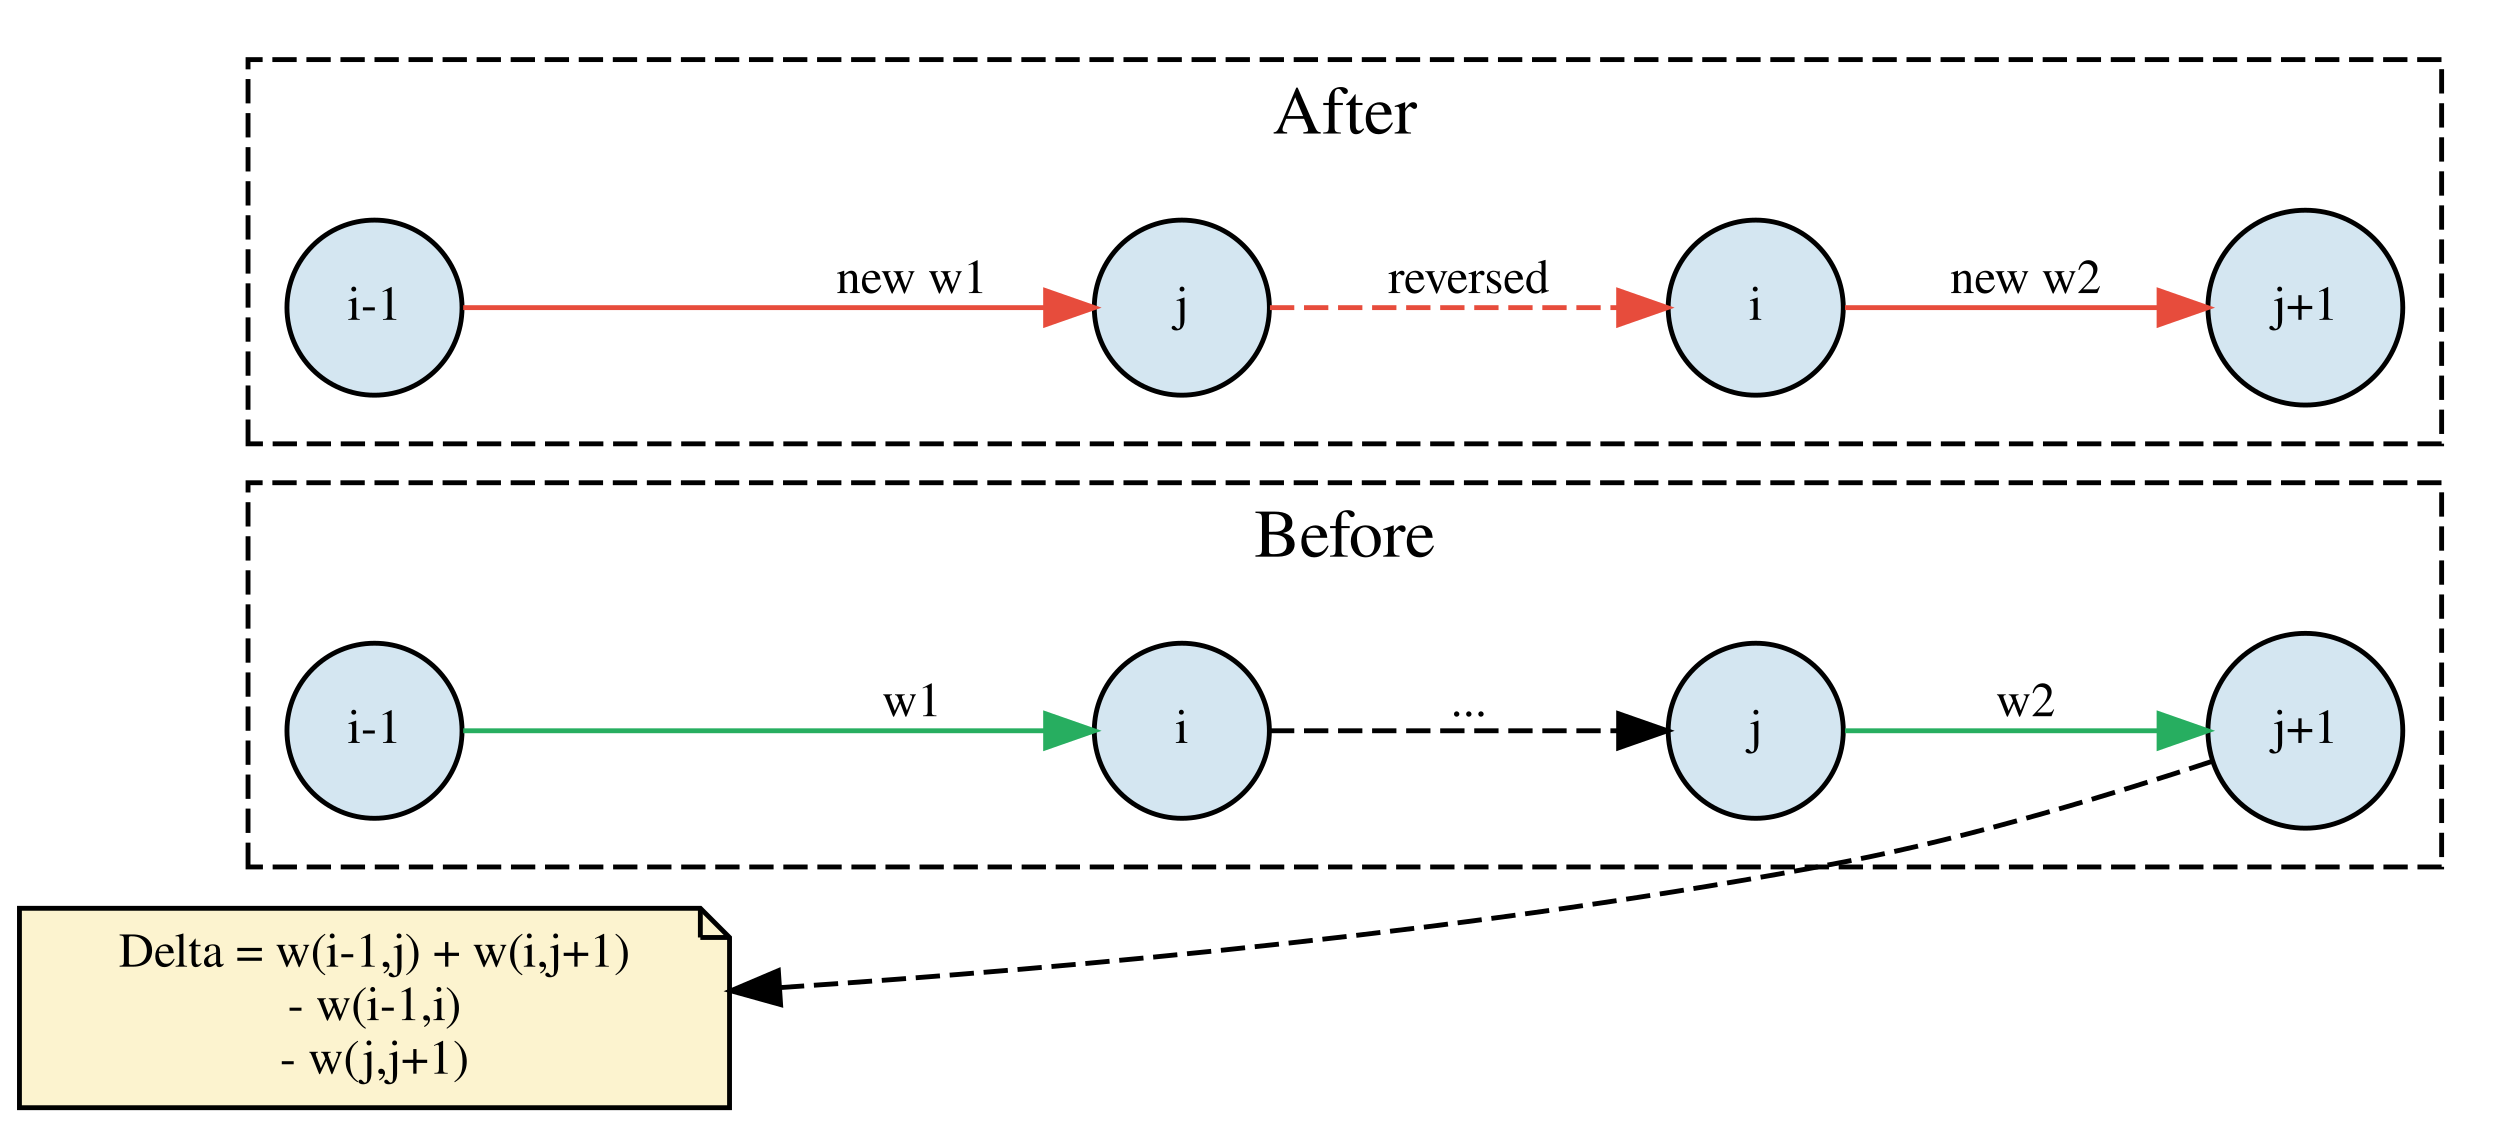
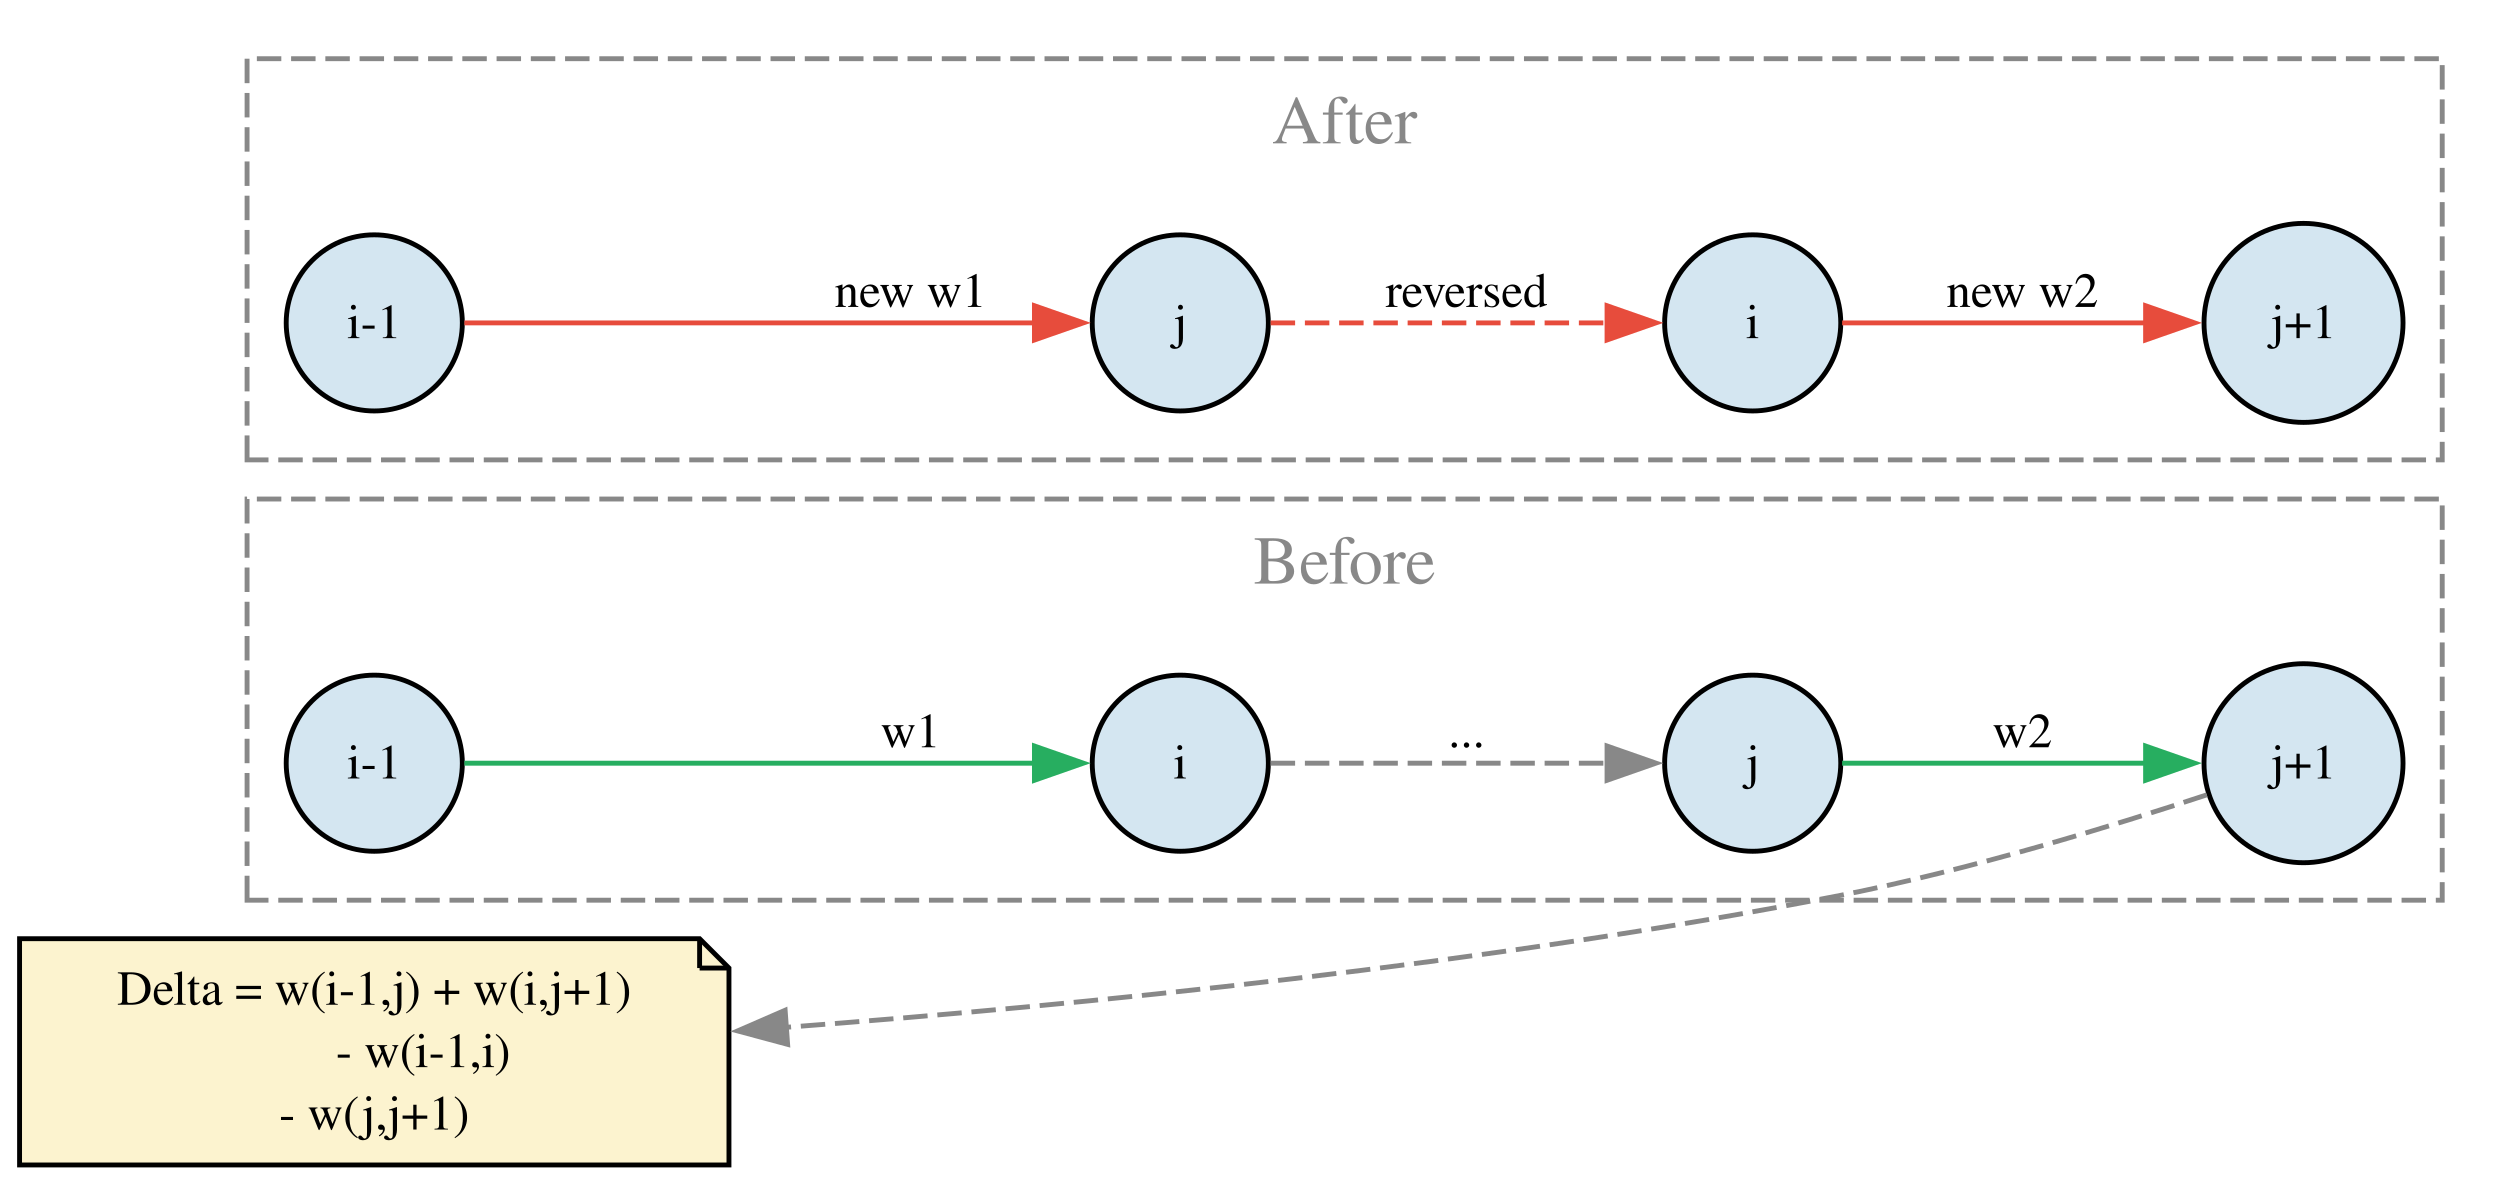
- <svg xmlns="http://www.w3.org/2000/svg" width="514pt" height="232pt" viewBox="0.00 0.00 514.03 231.50">
-   <g id="graph0" class="graph" transform="scale(1 1) rotate(0) translate(4 227.5)">
+ <svg xmlns="http://www.w3.org/2000/svg" width="511pt" height="242pt" viewBox="0.00 0.00 511.00 242.00">
+   <g id="graph0" class="graph" transform="scale(1 1) rotate(0) translate(4 238.12)">
    <g id="clust1" class="cluster">
-       <polygon fill="transparent" stroke="#000000" stroke-dasharray="5,2" points="47,-49.5 47,-128.5 498.03,-128.5 498.03,-49.5 47,-49.5" />
-       <text text-anchor="middle" x="272.51" y="-113.3" font-family="Times,serif" font-size="14.00" fill="#000000">Before</text>
+       <polygon fill="none" stroke="#888888" stroke-dasharray="5,2" points="46.5,-54.12 46.5,-136.12 495.19,-136.12 495.19,-54.12 46.5,-54.12" />
+       <text xml:space="preserve" text-anchor="middle" x="270.84" y="-118.83" font-family="Times,serif" font-size="14.00" fill="#888888">Before</text>
    </g>
    <g id="clust2" class="cluster">
-       <polygon fill="transparent" stroke="#000000" stroke-dasharray="5,2" points="47,-136.5 47,-215.5 498.03,-215.5 498.03,-136.5 47,-136.5" />
-       <text text-anchor="middle" x="272.51" y="-200.3" font-family="Times,serif" font-size="14.00" fill="#000000">After</text>
+       <polygon fill="none" stroke="#888888" stroke-dasharray="5,2" points="46.5,-144.12 46.5,-226.12 495.19,-226.12 495.19,-144.12 46.5,-144.12" />
+       <text xml:space="preserve" text-anchor="middle" x="270.84" y="-208.82" font-family="Times,serif" font-size="14.00" fill="#888888">After</text>
    </g>
    <g id="node1" class="node">
-       <ellipse fill="#d4e6f1" stroke="black" cx="73" cy="-77.5" rx="18" ry="18" />
-       <text text-anchor="middle" x="73" y="-75" font-family="Times,serif" font-size="10.00">i-1</text>
+       <ellipse fill="#d4e6f1" stroke="black" cx="72.5" cy="-82.12" rx="18" ry="18" />
+       <text xml:space="preserve" text-anchor="middle" x="72.5" y="-79" font-family="Times,serif" font-size="10.00">i-1</text>
    </g>
    <g id="node2" class="node">
-       <ellipse fill="#d4e6f1" stroke="black" cx="239" cy="-77.5" rx="18" ry="18" />
-       <text text-anchor="middle" x="239" y="-75" font-family="Times,serif" font-size="10.00">i</text>
+       <ellipse fill="#d4e6f1" stroke="black" cx="237.25" cy="-82.12" rx="18" ry="18" />
+       <text xml:space="preserve" text-anchor="middle" x="237.25" y="-79" font-family="Times,serif" font-size="10.00">i</text>
    </g>
    <g id="edge1" class="edge">
-       <path fill="none" stroke="#27ae60" d="M91.24,-77.5C119.74,-77.5 176.88,-77.5 210.84,-77.5" />
-       <polygon fill="#27ae60" stroke="#27ae60" points="210.99,-81 220.99,-77.5 210.99,-74 210.99,-81" />
-       <text text-anchor="middle" x="183.5" y="-80.5" font-family="Times,serif" font-size="10.00">w1</text>
+       <path fill="none" stroke="#27ae60" d="M90.92,-82.12C118.82,-82.12 173.81,-82.12 207.57,-82.12" />
+       <polygon fill="#27ae60" stroke="#27ae60" points="207.44,-85.63 217.44,-82.13 207.44,-78.63 207.44,-85.63" />
+       <text xml:space="preserve" text-anchor="middle" x="182.12" y="-85.38" font-family="Times,serif" font-size="10.00">w1</text>
    </g>
    <g id="node3" class="node">
-       <ellipse fill="#d4e6f1" stroke="black" cx="357" cy="-77.5" rx="18" ry="18" />
-       <text text-anchor="middle" x="357" y="-75" font-family="Times,serif" font-size="10.00">j</text>
+       <ellipse fill="#d4e6f1" stroke="black" cx="354.25" cy="-82.12" rx="18" ry="18" />
+       <text xml:space="preserve" text-anchor="middle" x="354.25" y="-79" font-family="Times,serif" font-size="10.00">j</text>
    </g>
    <g id="edge2" class="edge">
-       <path fill="none" stroke="#000000" stroke-dasharray="5,2" d="M257.12,-77.5C275.96,-77.5 306.53,-77.5 328.7,-77.5" />
-       <polygon fill="#000000" stroke="#000000" points="328.81,-81 338.81,-77.5 328.81,-74 328.81,-81" />
-       <text text-anchor="middle" x="298" y="-80.5" font-family="Times,serif" font-size="10.00">...</text>
+       <path fill="none" stroke="#888888" stroke-dasharray="5,2" d="M255.72,-82.12C273.97,-82.12 302.92,-82.12 324.55,-82.12" />
+       <polygon fill="#888888" stroke="#888888" points="324.48,-85.63 334.48,-82.13 324.48,-78.63 324.48,-85.63" />
+       <text xml:space="preserve" text-anchor="middle" x="295.75" y="-85.38" font-family="Times,serif" font-size="10.00">...</text>
    </g>
    <g id="node4" class="node">
-       <ellipse fill="#d4e6f1" stroke="black" cx="470.01" cy="-77.5" rx="20.03" ry="20.03" />
-       <text text-anchor="middle" x="470.01" y="-75" font-family="Times,serif" font-size="10.00">j+1</text>
+       <ellipse fill="#d4e6f1" stroke="black" cx="466.84" cy="-82.12" rx="20.34" ry="20.34" />
+       <text xml:space="preserve" text-anchor="middle" x="466.84" y="-79" font-family="Times,serif" font-size="10.00">j+1</text>
    </g>
    <g id="edge3" class="edge">
-       <path fill="none" stroke="#27ae60" d="M375.35,-77.5C392.59,-77.5 419.35,-77.5 439.86,-77.5" />
-       <polygon fill="#27ae60" stroke="#27ae60" points="439.93,-81 449.93,-77.5 439.93,-74 439.93,-81" />
-       <text text-anchor="middle" x="412.5" y="-80.5" font-family="Times,serif" font-size="10.00">w2</text>
+       <path fill="none" stroke="#27ae60" d="M372.53,-82.12C389.11,-82.12 414.53,-82.12 434.65,-82.12" />
+       <polygon fill="#27ae60" stroke="#27ae60" points="434.56,-85.63 444.56,-82.13 434.56,-78.63 434.56,-85.63" />
+       <text xml:space="preserve" text-anchor="middle" x="409.38" y="-85.38" font-family="Times,serif" font-size="10.00">w2</text>
    </g>
    <g id="node9" class="node">
-       <polygon fill="#fcf3cf" stroke="black" points="140,-41 0,-41 0,0 146,0 146,-35 140,-41" />
-       <polyline fill="none" stroke="black" points="140,-41 140,-35 " />
-       <polyline fill="none" stroke="black" points="146,-35 140,-35 " />
-       <text text-anchor="middle" x="73" y="-29" font-family="Times,serif" font-size="10.00">Delta = w(i-1,j) + w(i,j+1)</text>
-       <text text-anchor="middle" x="73" y="-18" font-family="Times,serif" font-size="10.00">        - w(i-1,i)</text>
-       <text text-anchor="middle" x="73" y="-7" font-family="Times,serif" font-size="10.00">- w(j,j+1)</text>
+       <polygon fill="#fcf3cf" stroke="black" points="139,-46.25 0,-46.25 0,0 145,0 145,-40.25 139,-46.25" />
+       <polyline fill="none" stroke="black" points="139,-46.25 139,-40.25" />
+       <polyline fill="none" stroke="black" points="145,-40.25 139,-40.25" />
+       <text xml:space="preserve" text-anchor="middle" x="72.5" y="-32.75" font-family="Times,serif" font-size="10.00">Delta = w(i-1,j) + w(i,j+1)</text>
+       <text xml:space="preserve" text-anchor="middle" x="72.5" y="-20" font-family="Times,serif" font-size="10.00">        - w(i-1,i)</text>
+       <text xml:space="preserve" text-anchor="middle" x="72.5" y="-7.25" font-family="Times,serif" font-size="10.00">- w(j,j+1)</text>
    </g>
    <g id="edge7" class="edge">
-       <path fill="none" stroke="#000000" stroke-dasharray="5,2" d="M450.88,-71.23C432.11,-65 401.85,-55.65 375,-50.5 301.87,-36.47 217.4,-28.78 156.6,-24.71" />
-       <polygon fill="#000000" stroke="#000000" points="156.5,-21.2 146.29,-24.04 156.04,-28.18 156.5,-21.2" />
+       <path fill="none" stroke="#888888" stroke-dasharray="5,2" d="M447.08,-75.66C428.35,-69.46 398.64,-60.3 372.25,-55.12 300.12,-40.97 216.87,-32.7 156.61,-28.13" />
+       <polygon fill="#888888" stroke="#888888" points="156.99,-24.65 146.76,-27.4 156.48,-31.63 156.99,-24.65" />
    </g>
    <g id="node5" class="node">
-       <ellipse fill="#d4e6f1" stroke="black" cx="73" cy="-164.5" rx="18" ry="18" />
-       <text text-anchor="middle" x="73" y="-162" font-family="Times,serif" font-size="10.00">i-1</text>
+       <ellipse fill="#d4e6f1" stroke="black" cx="72.5" cy="-172.12" rx="18" ry="18" />
+       <text xml:space="preserve" text-anchor="middle" x="72.5" y="-169" font-family="Times,serif" font-size="10.00">i-1</text>
    </g>
    <g id="node7" class="node">
-       <ellipse fill="#d4e6f1" stroke="black" cx="239" cy="-164.5" rx="18" ry="18" />
-       <text text-anchor="middle" x="239" y="-162" font-family="Times,serif" font-size="10.00">j</text>
+       <ellipse fill="#d4e6f1" stroke="black" cx="237.25" cy="-172.12" rx="18" ry="18" />
+       <text xml:space="preserve" text-anchor="middle" x="237.25" y="-169" font-family="Times,serif" font-size="10.00">j</text>
    </g>
    <g id="edge4" class="edge">
-       <path fill="none" stroke="#e74c3c" d="M91.24,-164.5C119.74,-164.5 176.88,-164.5 210.84,-164.5" />
-       <polygon fill="#e74c3c" stroke="#e74c3c" points="210.99,-168 220.99,-164.5 210.99,-161 210.99,-168" />
-       <text text-anchor="middle" x="183.5" y="-167.5" font-family="Times,serif" font-size="10.00">new w1</text>
+       <path fill="none" stroke="#e74c3c" d="M90.92,-172.12C118.82,-172.12 173.81,-172.12 207.57,-172.12" />
+       <polygon fill="#e74c3c" stroke="#e74c3c" points="207.44,-175.63 217.44,-172.13 207.44,-168.63 207.44,-175.63" />
+       <text xml:space="preserve" text-anchor="middle" x="182.12" y="-175.38" font-family="Times,serif" font-size="10.00">new w1</text>
    </g>
    <g id="node6" class="node">
-       <ellipse fill="#d4e6f1" stroke="black" cx="357" cy="-164.5" rx="18" ry="18" />
-       <text text-anchor="middle" x="357" y="-162" font-family="Times,serif" font-size="10.00">i</text>
+       <ellipse fill="#d4e6f1" stroke="black" cx="354.25" cy="-172.12" rx="18" ry="18" />
+       <text xml:space="preserve" text-anchor="middle" x="354.25" y="-169" font-family="Times,serif" font-size="10.00">i</text>
    </g>
    <g id="node8" class="node">
-       <ellipse fill="#d4e6f1" stroke="black" cx="470.01" cy="-164.5" rx="20.03" ry="20.03" />
-       <text text-anchor="middle" x="470.01" y="-162" font-family="Times,serif" font-size="10.00">j+1</text>
+       <ellipse fill="#d4e6f1" stroke="black" cx="466.84" cy="-172.12" rx="20.34" ry="20.34" />
+       <text xml:space="preserve" text-anchor="middle" x="466.84" y="-169" font-family="Times,serif" font-size="10.00">j+1</text>
    </g>
    <g id="edge6" class="edge">
-       <path fill="none" stroke="#e74c3c" d="M375.35,-164.5C392.59,-164.5 419.35,-164.5 439.86,-164.5" />
-       <polygon fill="#e74c3c" stroke="#e74c3c" points="439.93,-168 449.93,-164.5 439.93,-161 439.93,-168" />
-       <text text-anchor="middle" x="412.5" y="-167.5" font-family="Times,serif" font-size="10.00">new w2</text>
+       <path fill="none" stroke="#e74c3c" d="M372.53,-172.12C389.11,-172.12 414.53,-172.12 434.65,-172.12" />
+       <polygon fill="#e74c3c" stroke="#e74c3c" points="434.56,-175.63 444.56,-172.13 434.56,-168.63 434.56,-175.63" />
+       <text xml:space="preserve" text-anchor="middle" x="409.38" y="-175.38" font-family="Times,serif" font-size="10.00">new w2</text>
    </g>
    <g id="edge5" class="edge">
-       <path fill="none" stroke="#e74c3c" stroke-dasharray="5,2" d="M257.12,-164.5C275.96,-164.5 306.53,-164.5 328.7,-164.5" />
-       <polygon fill="#e74c3c" stroke="#e74c3c" points="328.81,-168 338.81,-164.5 328.81,-161 328.81,-168" />
-       <text text-anchor="middle" x="298" y="-167.5" font-family="Times,serif" font-size="10.00">reversed</text>
+       <path fill="none" stroke="#e74c3c" stroke-dasharray="5,2" d="M255.72,-172.12C273.97,-172.12 302.92,-172.12 324.55,-172.12" />
+       <polygon fill="#e74c3c" stroke="#e74c3c" points="324.48,-175.63 334.48,-172.13 324.48,-168.63 324.48,-175.63" />
+       <text xml:space="preserve" text-anchor="middle" x="295.75" y="-175.38" font-family="Times,serif" font-size="10.00">reversed</text>
    </g>
  </g>
</svg>
